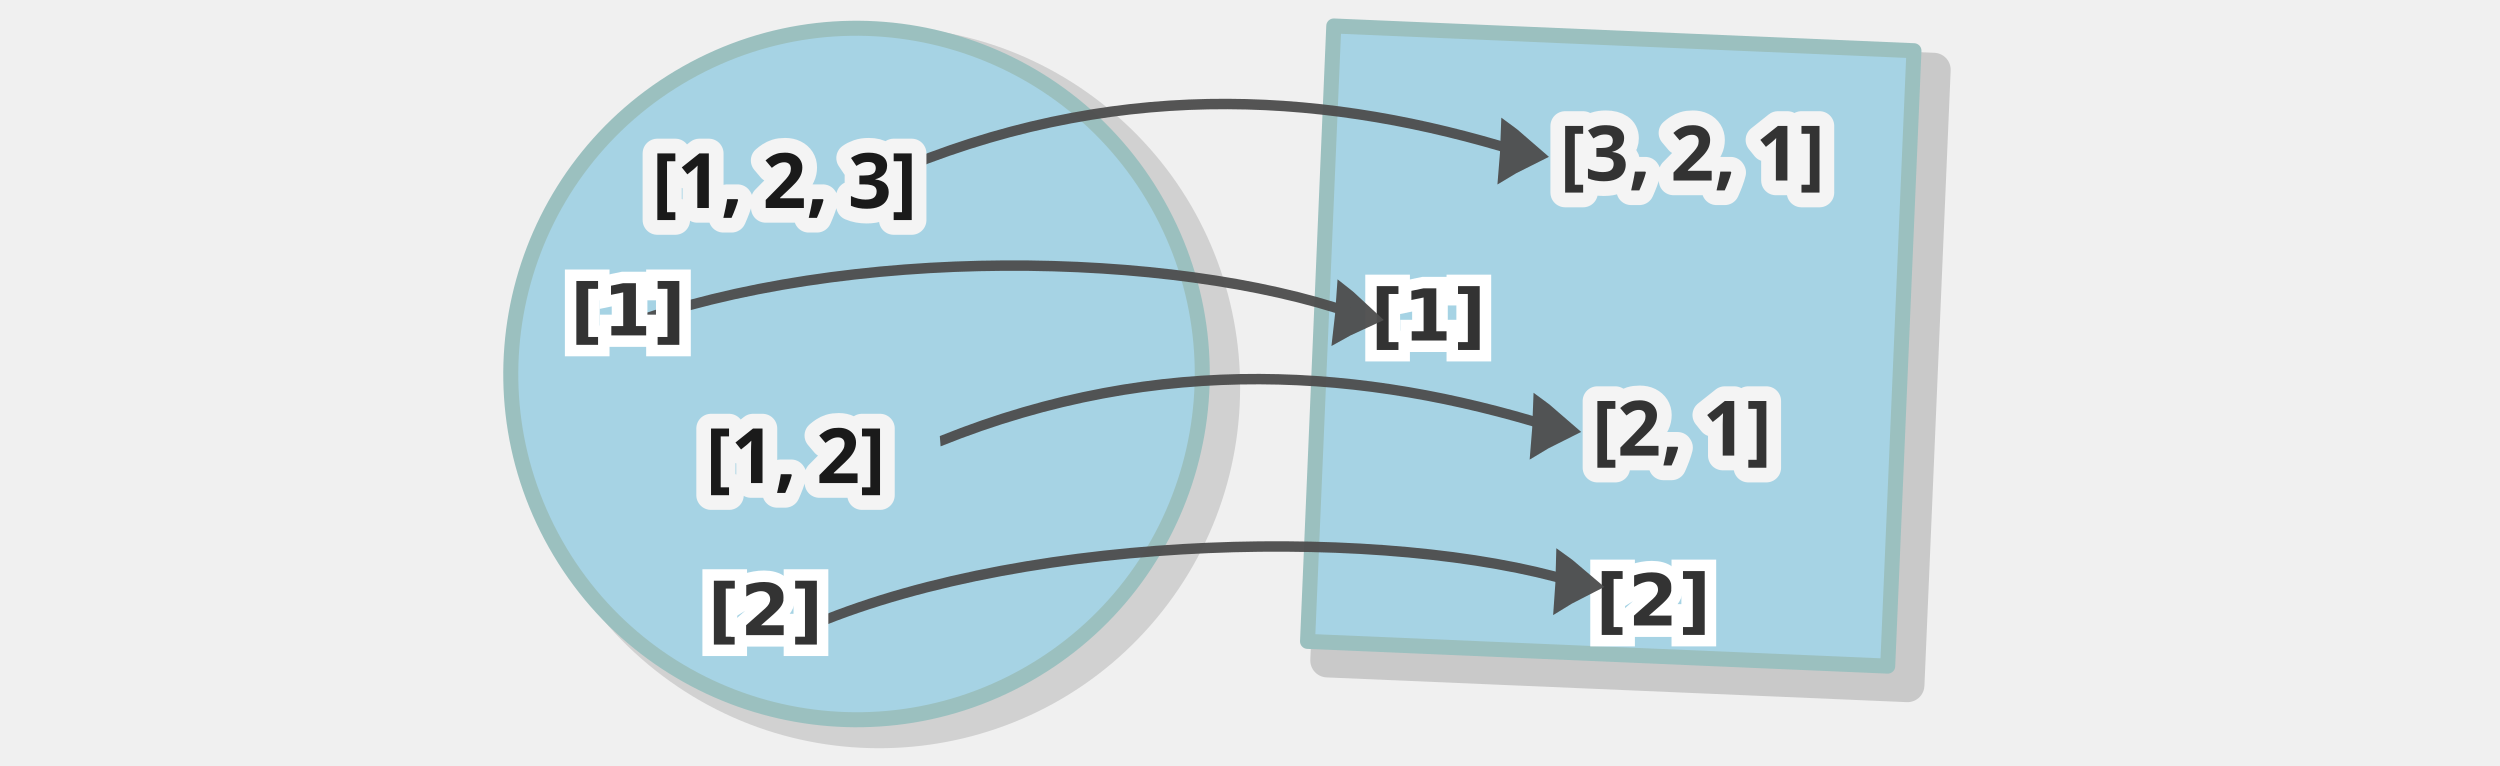
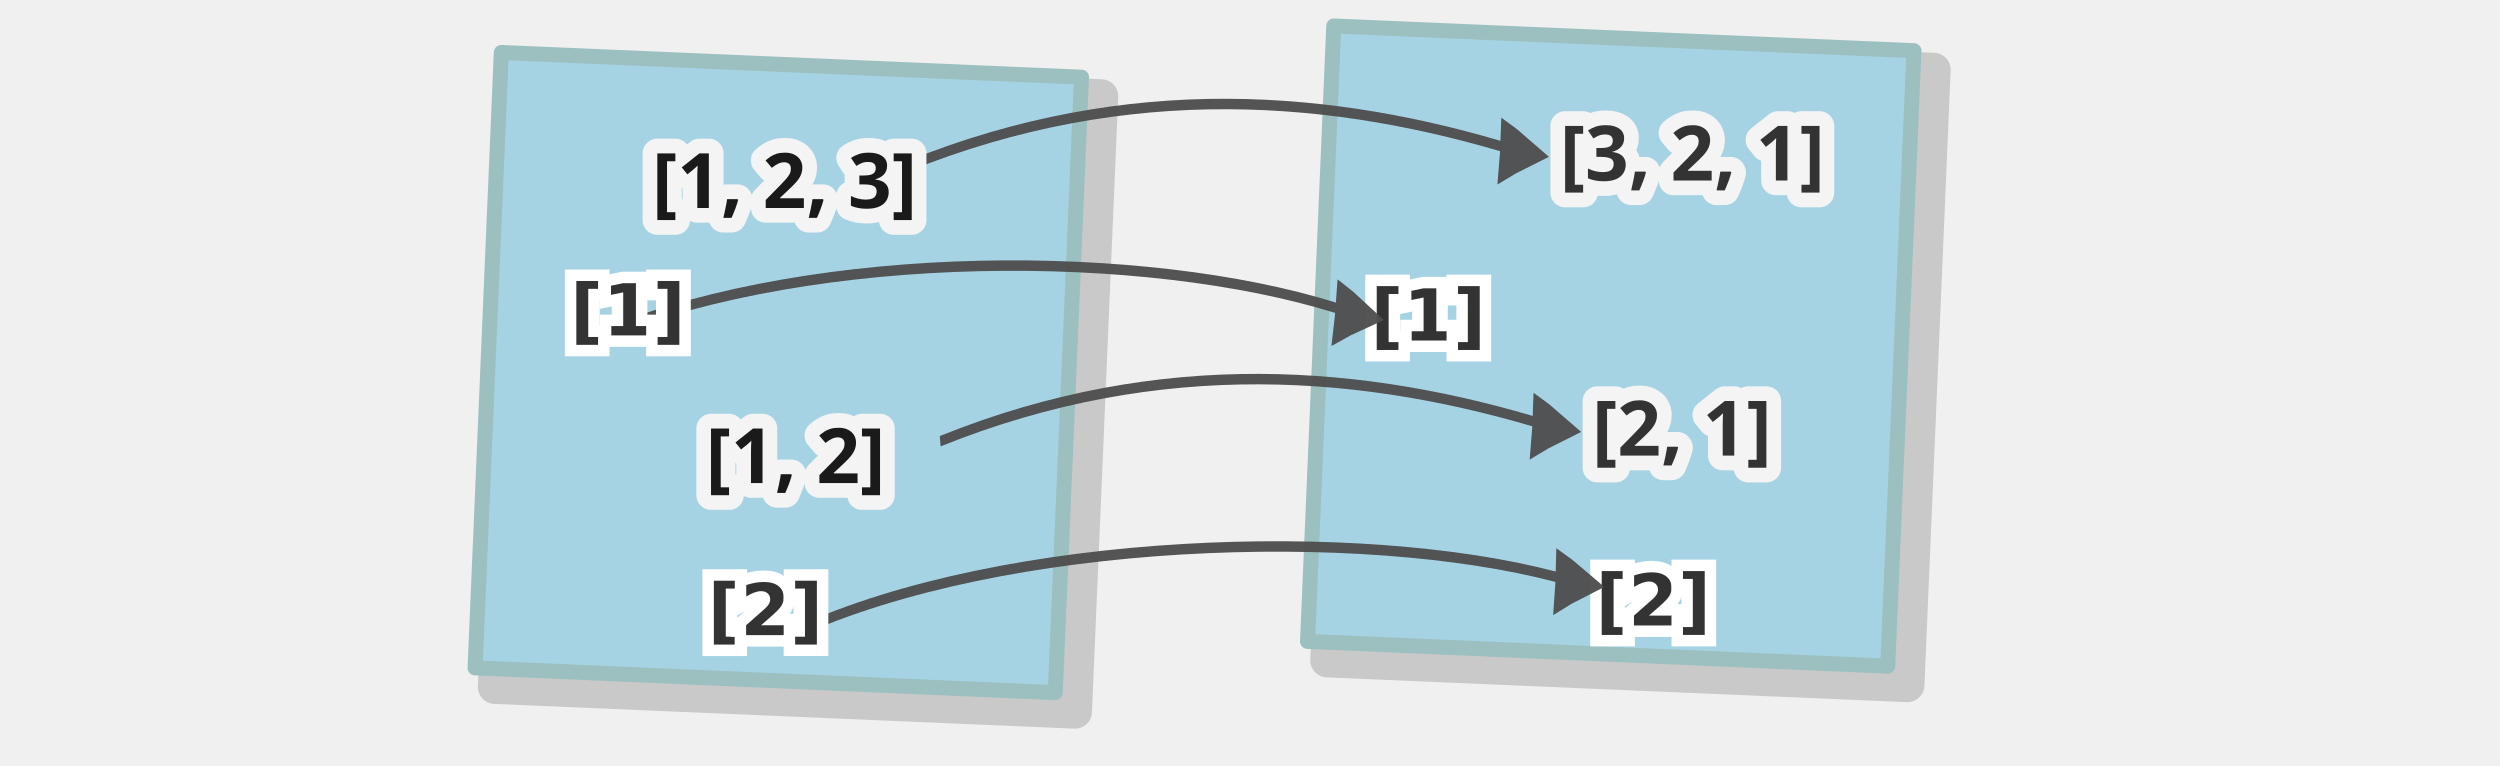
<svg xmlns="http://www.w3.org/2000/svg" xmlns:ns1="http://www.openswatchbook.org/uri/2009/osb" xmlns:xlink="http://www.w3.org/1999/xlink" viewBox="0 0 1632 500" version="1.1" id="svg15613" width="1224pt" height="375pt">
  <defs id="defs15617">
    <linearGradient id="linearGradient10746" ns1:paint="gradient">
      <stop style="stop-color:#ffffff;stop-opacity:1;" offset="0" id="stop10742" />
      <stop style="stop-color:#151515;stop-opacity:0;" offset="1" id="stop10744" />
    </linearGradient>
    <linearGradient xlink:href="#linearGradient10746" id="linearGradient10750" gradientUnits="userSpaceOnUse" x1="440.375" y1="674.162" x2="654.227" y2="674.162" />
  </defs>
  <g id="layer1" style="display:inline" transform="translate(0,-556)">
    <g id="g42748" transform="matrix(4.328702,0,0,4.328702,-528.4131,203.9865)" />
    <g id="g42748-8" transform="matrix(4.328702,0,0,4.328702,493.6107,217.4656)" />
    <g id="g42748-4" transform="matrix(3.677029,0,0,3.677029,-8.755438,-174.7709)" />
    <g id="g42748-8-6" transform="matrix(3.677029,0,0,3.677029,859.4056,-163.321)" />
-     <rect style="opacity:0.162;fill:#000000;fill-opacity:1;stroke:#000000;stroke-width:22.183;stroke-linecap:round;stroke-linejoin:round;stroke-dasharray:none;stroke-opacity:1" id="rect1814-6-6" width="402.102" height="379.078" x="-949.317" y="907.722" transform="rotate(-87.55807)" />
-     <rect style="fill:#a6d3e4;fill-opacity:1;stroke:#9bc0bf;stroke-width:9.811;stroke-linecap:round;stroke-linejoin:round;stroke-dasharray:none;stroke-opacity:1" id="rect1814-2" width="402.102" height="379.078" x="-937.443" y="894.314" transform="rotate(-87.55807)" />
-     <path id="circle268-6-9-7-2" d="m 409.285,678.653 a 209.959,209.959 0 0 1 294.919,-34.473 209.959,209.959 0 0 1 34.473,294.919 209.959,209.959 0 0 1 -294.919,34.473 209.959,209.959 0 0 1 -34.473,-294.919 z" style="opacity:0.13;stroke:#000000;stroke-width:51.209;stroke-miterlimit:10" />
-     <path id="circle2818-6-2-7" d="M 448.112,603.681 A 225.667,225.667 0 0 1 755.604,689.123 225.667,225.667 0 0 1 670.161,996.614 225.667,225.667 0 0 1 362.67,911.172 225.667,225.667 0 0 1 448.112,603.681 Z" style="fill:#a6d3e4;fill-opacity:1;stroke:#9bc0bf;stroke-width:9.811;stroke-miterlimit:10;stroke-dasharray:none;stroke-opacity:1" />
+     <g id="g22080">
+       <rect transform="rotate(-87.55807)" y="907.722" x="-949.317" height="379.078" width="402.102" id="rect1814-6-6" style="opacity:0.162;fill:#000000;fill-opacity:1;stroke:#000000;stroke-width:22.183;stroke-linecap:round;stroke-linejoin:round;stroke-dasharray:none;stroke-opacity:1" />
+       <rect transform="rotate(-87.55807)" y="894.314" x="-937.443" height="379.078" width="402.102" id="rect1814-2" style="fill:#a6d3e4;fill-opacity:1;stroke:#9bc0bf;stroke-width:9.811;stroke-linecap:round;stroke-linejoin:round;stroke-dasharray:none;stroke-opacity:1" />
+     </g>
+     <g transform="translate(-543.4297,17.29943)" style="display:inline" id="g22080-2">
+       <rect transform="rotate(-87.55807)" y="907.722" x="-949.317" height="379.078" width="402.102" id="rect1814-6-6-6" style="opacity:0.162;fill:#000000;fill-opacity:1;stroke:#000000;stroke-width:22.183;stroke-linecap:round;stroke-linejoin:round;stroke-dasharray:none;stroke-opacity:1" />
+       <rect transform="rotate(-87.55807)" y="894.314" x="-937.443" height="379.078" width="402.102" id="rect1814-2-1" style="fill:#a6d3e4;fill-opacity:1;stroke:#9bc0bf;stroke-width:9.811;stroke-linecap:round;stroke-linejoin:round;stroke-dasharray:none;stroke-opacity:1" />
+     </g>
  </g>
  <g id="layer2" style="display:inline" transform="translate(23.03125,-548.3203)">
    <g id="g28460" transform="matrix(1.168885,0,0,1.168885,23.39615,1352.532)">
      <path d="m 729.16,-528.225 h 12.129 v 4.395 h -5.488 v 26.875 h 5.488 v 4.395 h -12.129 z" style="font-weight:bold;font-size:40px;line-height:1.25;-inkscape-font-specification:'sans-serif Bold';word-spacing:0px;display:inline;fill:#333333;stroke:#ffffff;stroke-width:12.8;stroke-dasharray:none;stroke-opacity:1;paint-order:stroke fill markers" id="path27690" />
      <path d="m 748.691,-503.029 h 6.641 v -18.848 l -6.816,1.406 v -5.117 l 6.777,-1.406 h 7.148 v 23.965 h 6.641 v 5.195 h -20.391 z" style="font-weight:bold;font-size:40px;line-height:1.25;-inkscape-font-specification:'sans-serif Bold';word-spacing:0px;display:inline;fill:#333333;stroke:#ffffff;stroke-width:12.8;stroke-dasharray:none;stroke-opacity:1;paint-order:stroke fill markers" id="path27692" />
      <path d="m 786.68,-492.561 h -12.129 v -4.395 h 5.488 v -26.875 h -5.488 v -4.395 h 12.129 z" style="font-weight:bold;font-size:40px;line-height:1.25;-inkscape-font-specification:'sans-serif Bold';word-spacing:0px;display:inline;fill:#333333;stroke:#ffffff;stroke-width:12.8;stroke-dasharray:none;stroke-opacity:1;paint-order:stroke fill markers" id="path27694" />
    </g>
    <g id="g28482" transform="matrix(1.168885,0,0,1.168885,78.71901,1538.55)">
      <g id="g28475">
        <path d="m 807.48,-528.225 h 12.129 v 4.395 h -5.488 v 26.875 h 5.488 v 4.395 h -12.129 z" style="font-weight:bold;font-size:40px;line-height:1.25;-inkscape-font-specification:'sans-serif Bold';word-spacing:0px;display:inline;fill:#333333;stroke:#ffffff;stroke-width:12.8;stroke-dasharray:none;stroke-opacity:1;paint-order:stroke fill markers" id="path27696" />
        <g id="g28464">
          <path d="m 833.848,-503.361 h 12.832 v 5.527 h -21.191 v -5.527 l 10.645,-9.395 q 1.426,-1.289 2.109,-2.52 0.684,-1.23 0.684,-2.559 0,-2.051 -1.387,-3.301 -1.367,-1.25 -3.652,-1.25 -1.758,0 -3.848,0.762 -2.09,0.742 -4.473,2.227 v -6.406 q 2.539,-0.84 5.02,-1.27 2.48,-0.449 4.863,-0.449 5.234,0 8.125,2.305 2.91,2.305 2.91,6.426 0,2.383 -1.23,4.453 -1.23,2.051 -5.176,5.508 z" style="font-weight:bold;font-size:40px;line-height:1.25;-inkscape-font-specification:'sans-serif Bold';word-spacing:0px;display:inline;fill:#333333;stroke:#ffffff;stroke-width:12.8;stroke-dasharray:none;stroke-opacity:1;paint-order:stroke fill markers" id="path27698" />
          <path d="m 865,-492.561 h -12.129 v -4.395 h 5.488 v -26.875 h -5.488 v -4.395 H 865 Z" style="font-weight:bold;font-size:40px;line-height:1.25;-inkscape-font-specification:'sans-serif Bold';word-spacing:0px;display:inline;fill:#333333;stroke:#ffffff;stroke-width:12.8;stroke-dasharray:none;stroke-opacity:1;paint-order:stroke fill markers" id="path27700" />
        </g>
      </g>
    </g>
    <g transform="matrix(0.3485953,-0.00841478,-0.00697095,0.9008059,768.9103,563.9151)" id="g1482-7-0-1-0-3-9-30-8-72-5-8" style="display:inline;opacity:0.954;fill:none;fill-opacity:1;stroke:#4d4d4d;stroke-width:11.105;stroke-miterlimit:10;stroke-dasharray:none;stroke-opacity:1">
      <path d="m 243.477,219.392 c 10.632,-2.261 21.733,-4.287 33.136,-6.197 -9.539,-3.52 -19.61,-6.898 -30.216,-10.136 -0.98,5.705 -1.192,10.18 -2.919,16.333 z" id="path1478-7-9-0-19-0-7-30-5-2-6-5" style="fill:none;fill-opacity:1;stroke:#4d4d4d;stroke-width:24.45;stroke-miterlimit:10;stroke-dasharray:none;stroke-opacity:1" />
      <path d="m -1100.582,208.724 c 418.678,-55.437 1026.902,-44.85 1365.183,3.434" id="path1480-1-3-1-5-7-5-92-0-61-3-6" style="fill:none;fill-opacity:1;stroke:#4d4d4d;stroke-width:7.581;stroke-miterlimit:10;stroke-dasharray:none;stroke-opacity:1;paint-order:markers fill stroke" />
    </g>
    <g transform="matrix(0.34813,-0.019874,0.02265639,0.9005479,870.3859,461.1314)" id="g1482-7-0-1-0-3-9-30-8-72-9-94-1" style="display:inline;opacity:0.954;fill:none;fill-opacity:1;stroke:#4d4d4d;stroke-width:11.105;stroke-miterlimit:10;stroke-dasharray:none;stroke-opacity:1">
      <path d="m 243.477,219.392 c 10.632,-2.261 21.733,-4.287 33.136,-6.197 -9.539,-3.52 -19.61,-6.898 -30.216,-10.136 -0.98,5.705 -1.192,10.18 -2.919,16.333 z" id="path1478-7-9-0-19-0-7-30-5-2-0-8-1" style="fill:none;fill-opacity:1;stroke:#4d4d4d;stroke-width:24.45;stroke-miterlimit:10;stroke-dasharray:none;stroke-opacity:1" />
      <path d="m -876.62,197.876 c 418.678,-55.437 802.939,-34.002 1141.221,14.282" id="path1480-1-3-1-5-7-5-92-0-61-9-1-5" style="fill:none;fill-opacity:1;stroke:#4d4d4d;stroke-width:7.581;stroke-miterlimit:10;stroke-dasharray:none;stroke-opacity:1;paint-order:markers fill stroke" />
    </g>
    <g transform="matrix(0.3479061,-0.0234692,0.03195805,0.9002658,904.6094,743.1224)" id="g1482-7-0-1-0-3-9-30-8-72-9-1-2-9" style="display:inline;opacity:0.954;fill:none;fill-opacity:1;stroke:#4d4d4d;stroke-width:11.105;stroke-miterlimit:10;stroke-dasharray:none;stroke-opacity:1">
      <path d="m 243.477,219.392 c 10.632,-2.261 21.733,-4.287 33.136,-6.197 -9.539,-3.52 -19.61,-6.898 -30.216,-10.136 -0.98,5.705 -1.192,10.18 -2.919,16.333 z" id="path1478-7-9-0-19-0-7-30-5-2-0-7-9-8" style="fill:none;fill-opacity:1;stroke:#4d4d4d;stroke-width:24.45;stroke-miterlimit:10;stroke-dasharray:none;stroke-opacity:1" />
      <path d="m -1155.408,205.857 c 418.678,-55.437 1081.727,-41.983 1420.009,6.301" id="path1480-1-3-1-5-7-5-92-0-61-9-7-3-4" style="fill:none;fill-opacity:1;stroke:#4d4d4d;stroke-width:7.581;stroke-miterlimit:10;stroke-dasharray:none;stroke-opacity:1;paint-order:markers fill stroke" />
    </g>
    <g style="display:inline" id="g28460-4" transform="matrix(1.168885,0,0,1.168885,-499.0984,1349.179)">
      <path d="m 729.16,-528.225 h 12.129 v 4.395 h -5.488 v 26.875 h 5.488 v 4.395 h -12.129 z" style="font-weight:bold;font-size:40px;line-height:1.25;-inkscape-font-specification:'sans-serif Bold';word-spacing:0px;display:inline;fill:#333333;stroke:#ffffff;stroke-width:12.8;stroke-dasharray:none;stroke-opacity:1;paint-order:stroke fill markers" id="path27690-3" />
      <path d="m 748.691,-503.029 h 6.641 v -18.848 l -6.816,1.406 v -5.117 l 6.777,-1.406 h 7.148 v 23.965 h 6.641 v 5.195 h -20.391 z" style="font-weight:bold;font-size:40px;line-height:1.25;-inkscape-font-specification:'sans-serif Bold';word-spacing:0px;display:inline;fill:#333333;stroke:#ffffff;stroke-width:12.8;stroke-dasharray:none;stroke-opacity:1;paint-order:stroke fill markers" id="path27692-0" />
      <path d="m 786.68,-492.561 h -12.129 v -4.395 h 5.488 v -26.875 h -5.488 v -4.395 h 12.129 z" style="font-weight:bold;font-size:40px;line-height:1.25;-inkscape-font-specification:'sans-serif Bold';word-spacing:0px;display:inline;fill:#333333;stroke:#ffffff;stroke-width:12.8;stroke-dasharray:none;stroke-opacity:1;paint-order:stroke fill markers" id="path27694-7" />
    </g>
    <text xml:space="preserve" style="font-style:normal;font-variant:normal;font-weight:normal;font-stretch:normal;font-size:49.9px;line-height:1.25;font-family:good;-inkscape-font-specification:good;letter-spacing:0px;word-spacing:0px;display:inline;opacity:1;fill:#1a1a1a;fill-opacity:1;stroke:#f4f4f4;stroke-width:19.2;stroke-linecap:square;stroke-linejoin:round;stroke-miterlimit:10;stroke-dasharray:none;stroke-opacity:1;paint-order:stroke fill markers" x="402.581" y="684.089" id="text10722-7" transform="rotate(6.4061475e-4)">
      <tspan id="tspan10720-7" x="402.581" y="684.089" style="font-style:normal;font-variant:normal;font-weight:bold;font-stretch:normal;font-family:sans-serif;-inkscape-font-specification:'sans-serif Bold';fill:#1a1a1a;stroke:#f4f4f4;stroke-width:19.2;stroke-linecap:square;stroke-linejoin:round;stroke-miterlimit:10;stroke-dasharray:none;stroke-opacity:1;paint-order:stroke fill markers">[1, 2, 3]</tspan>
    </text>
    <text xml:space="preserve" style="font-style:normal;font-variant:normal;font-weight:normal;font-stretch:normal;font-size:49.9px;line-height:1.25;font-family:good;-inkscape-font-specification:good;letter-spacing:0px;word-spacing:0px;display:inline;opacity:1;fill:#333333;fill-opacity:1;stroke:#f4f4f4;stroke-width:19.2;stroke-linejoin:round;stroke-miterlimit:10;stroke-dasharray:none;stroke-opacity:1;paint-order:stroke fill markers" x="995.185" y="666.155" id="text10722">
      <tspan id="tspan10720" x="995.185" y="666.155" style="font-style:normal;font-variant:normal;font-weight:bold;font-stretch:normal;font-family:sans-serif;-inkscape-font-specification:'sans-serif Bold';fill:#333333;stroke:#f4f4f4;stroke-width:19.2;stroke-linejoin:round;stroke-miterlimit:10;stroke-dasharray:none;stroke-opacity:1;paint-order:stroke fill markers">[3, 2, 1]</tspan>
    </text>
    <g transform="matrix(0.34813,-0.019874,0.02265639,0.9005479,891.4285,640.7225)" id="g1482-7-0-1-0-3-9-30-8-72-9-94-1-5" style="display:inline;opacity:0.954;fill:none;fill-opacity:1;stroke:#4d4d4d;stroke-width:11.105;stroke-miterlimit:10;stroke-dasharray:none;stroke-opacity:1">
      <path d="m 243.477,219.392 c 10.632,-2.261 21.733,-4.287 33.136,-6.197 -9.539,-3.52 -19.61,-6.898 -30.216,-10.136 -0.98,5.705 -1.192,10.18 -2.919,16.333 z" id="path1478-7-9-0-19-0-7-30-5-2-0-8-1-3" style="fill:none;fill-opacity:1;stroke:#4d4d4d;stroke-width:24.45;stroke-miterlimit:10;stroke-dasharray:none;stroke-opacity:1" />
      <path d="m -876.62,197.876 c 418.678,-55.437 802.939,-34.002 1141.221,14.282" id="path1480-1-3-1-5-7-5-92-0-61-9-1-5-5" style="fill:none;fill-opacity:1;stroke:#4d4d4d;stroke-width:7.581;stroke-miterlimit:10;stroke-dasharray:none;stroke-opacity:1;paint-order:markers fill stroke" />
    </g>
    <text xml:space="preserve" style="font-style:normal;font-variant:normal;font-weight:normal;font-stretch:normal;font-size:49.9px;line-height:1.25;font-family:good;-inkscape-font-specification:good;letter-spacing:0px;word-spacing:0px;display:inline;opacity:1;fill:#1a1a1a;fill-opacity:1;stroke:#f4f4f4;stroke-width:19.2;stroke-linecap:square;stroke-linejoin:round;stroke-miterlimit:10;stroke-dasharray:none;stroke-opacity:1;paint-order:stroke fill markers" x="437.632" y="863.679" id="text10722-7-6" transform="rotate(6.4061475e-4)">
      <tspan id="tspan10720-7-2" x="437.632" y="863.679" style="font-style:normal;font-variant:normal;font-weight:bold;font-stretch:normal;font-family:sans-serif;-inkscape-font-specification:'sans-serif Bold';fill:#1a1a1a;stroke:#f4f4f4;stroke-width:19.2;stroke-linecap:square;stroke-linejoin:round;stroke-miterlimit:10;stroke-dasharray:none;stroke-opacity:1;paint-order:stroke fill markers">[1, 2]</tspan>
    </text>
    <text xml:space="preserve" style="font-style:normal;font-variant:normal;font-weight:normal;font-stretch:normal;font-size:49.9px;line-height:1.25;font-family:good;-inkscape-font-specification:good;letter-spacing:0px;word-spacing:0px;display:inline;opacity:1;fill:#333333;fill-opacity:1;stroke:#f4f4f4;stroke-width:19.2;stroke-linejoin:round;stroke-miterlimit:10;stroke-dasharray:none;stroke-opacity:1;paint-order:stroke fill markers" x="1016.228" y="845.746" id="text10722-9">
      <tspan id="tspan10720-1" x="1016.228" y="845.746" style="font-style:normal;font-variant:normal;font-weight:bold;font-stretch:normal;font-family:sans-serif;-inkscape-font-specification:'sans-serif Bold';fill:#333333;stroke:#f4f4f4;stroke-width:19.2;stroke-linejoin:round;stroke-miterlimit:10;stroke-dasharray:none;stroke-opacity:1;paint-order:stroke fill markers">[2, 1]</tspan>
    </text>
    <g style="display:inline" id="g28482-2" transform="matrix(1.168885,0,0,1.168885,-500.8688,1544.844)">
      <g id="g28475-7">
        <path d="m 807.48,-528.225 h 12.129 v 4.395 h -5.488 v 26.875 h 5.488 v 4.395 h -12.129 z" style="font-weight:bold;font-size:40px;line-height:1.25;-inkscape-font-specification:'sans-serif Bold';word-spacing:0px;display:inline;fill:#333333;stroke:#ffffff;stroke-width:12.8;stroke-dasharray:none;stroke-opacity:1;paint-order:stroke fill markers" id="path27696-0" />
        <g id="g28464-9">
          <path d="m 833.848,-503.361 h 12.832 v 5.527 h -21.191 v -5.527 l 10.645,-9.395 q 1.426,-1.289 2.109,-2.52 0.684,-1.23 0.684,-2.559 0,-2.051 -1.387,-3.301 -1.367,-1.25 -3.652,-1.25 -1.758,0 -3.848,0.762 -2.09,0.742 -4.473,2.227 v -6.406 q 2.539,-0.84 5.02,-1.27 2.48,-0.449 4.863,-0.449 5.234,0 8.125,2.305 2.91,2.305 2.91,6.426 0,2.383 -1.23,4.453 -1.23,2.051 -5.176,5.508 z" style="font-weight:bold;font-size:40px;line-height:1.25;-inkscape-font-specification:'sans-serif Bold';word-spacing:0px;display:inline;fill:#333333;stroke:#ffffff;stroke-width:12.8;stroke-dasharray:none;stroke-opacity:1;paint-order:stroke fill markers" id="path27698-3" />
          <path d="m 865,-492.561 h -12.129 v -4.395 h 5.488 v -26.875 h -5.488 v -4.395 H 865 Z" style="font-weight:bold;font-size:40px;line-height:1.25;-inkscape-font-specification:'sans-serif Bold';word-spacing:0px;display:inline;fill:#333333;stroke:#ffffff;stroke-width:12.8;stroke-dasharray:none;stroke-opacity:1;paint-order:stroke fill markers" id="path27700-6" />
        </g>
      </g>
    </g>
  </g>
</svg>
